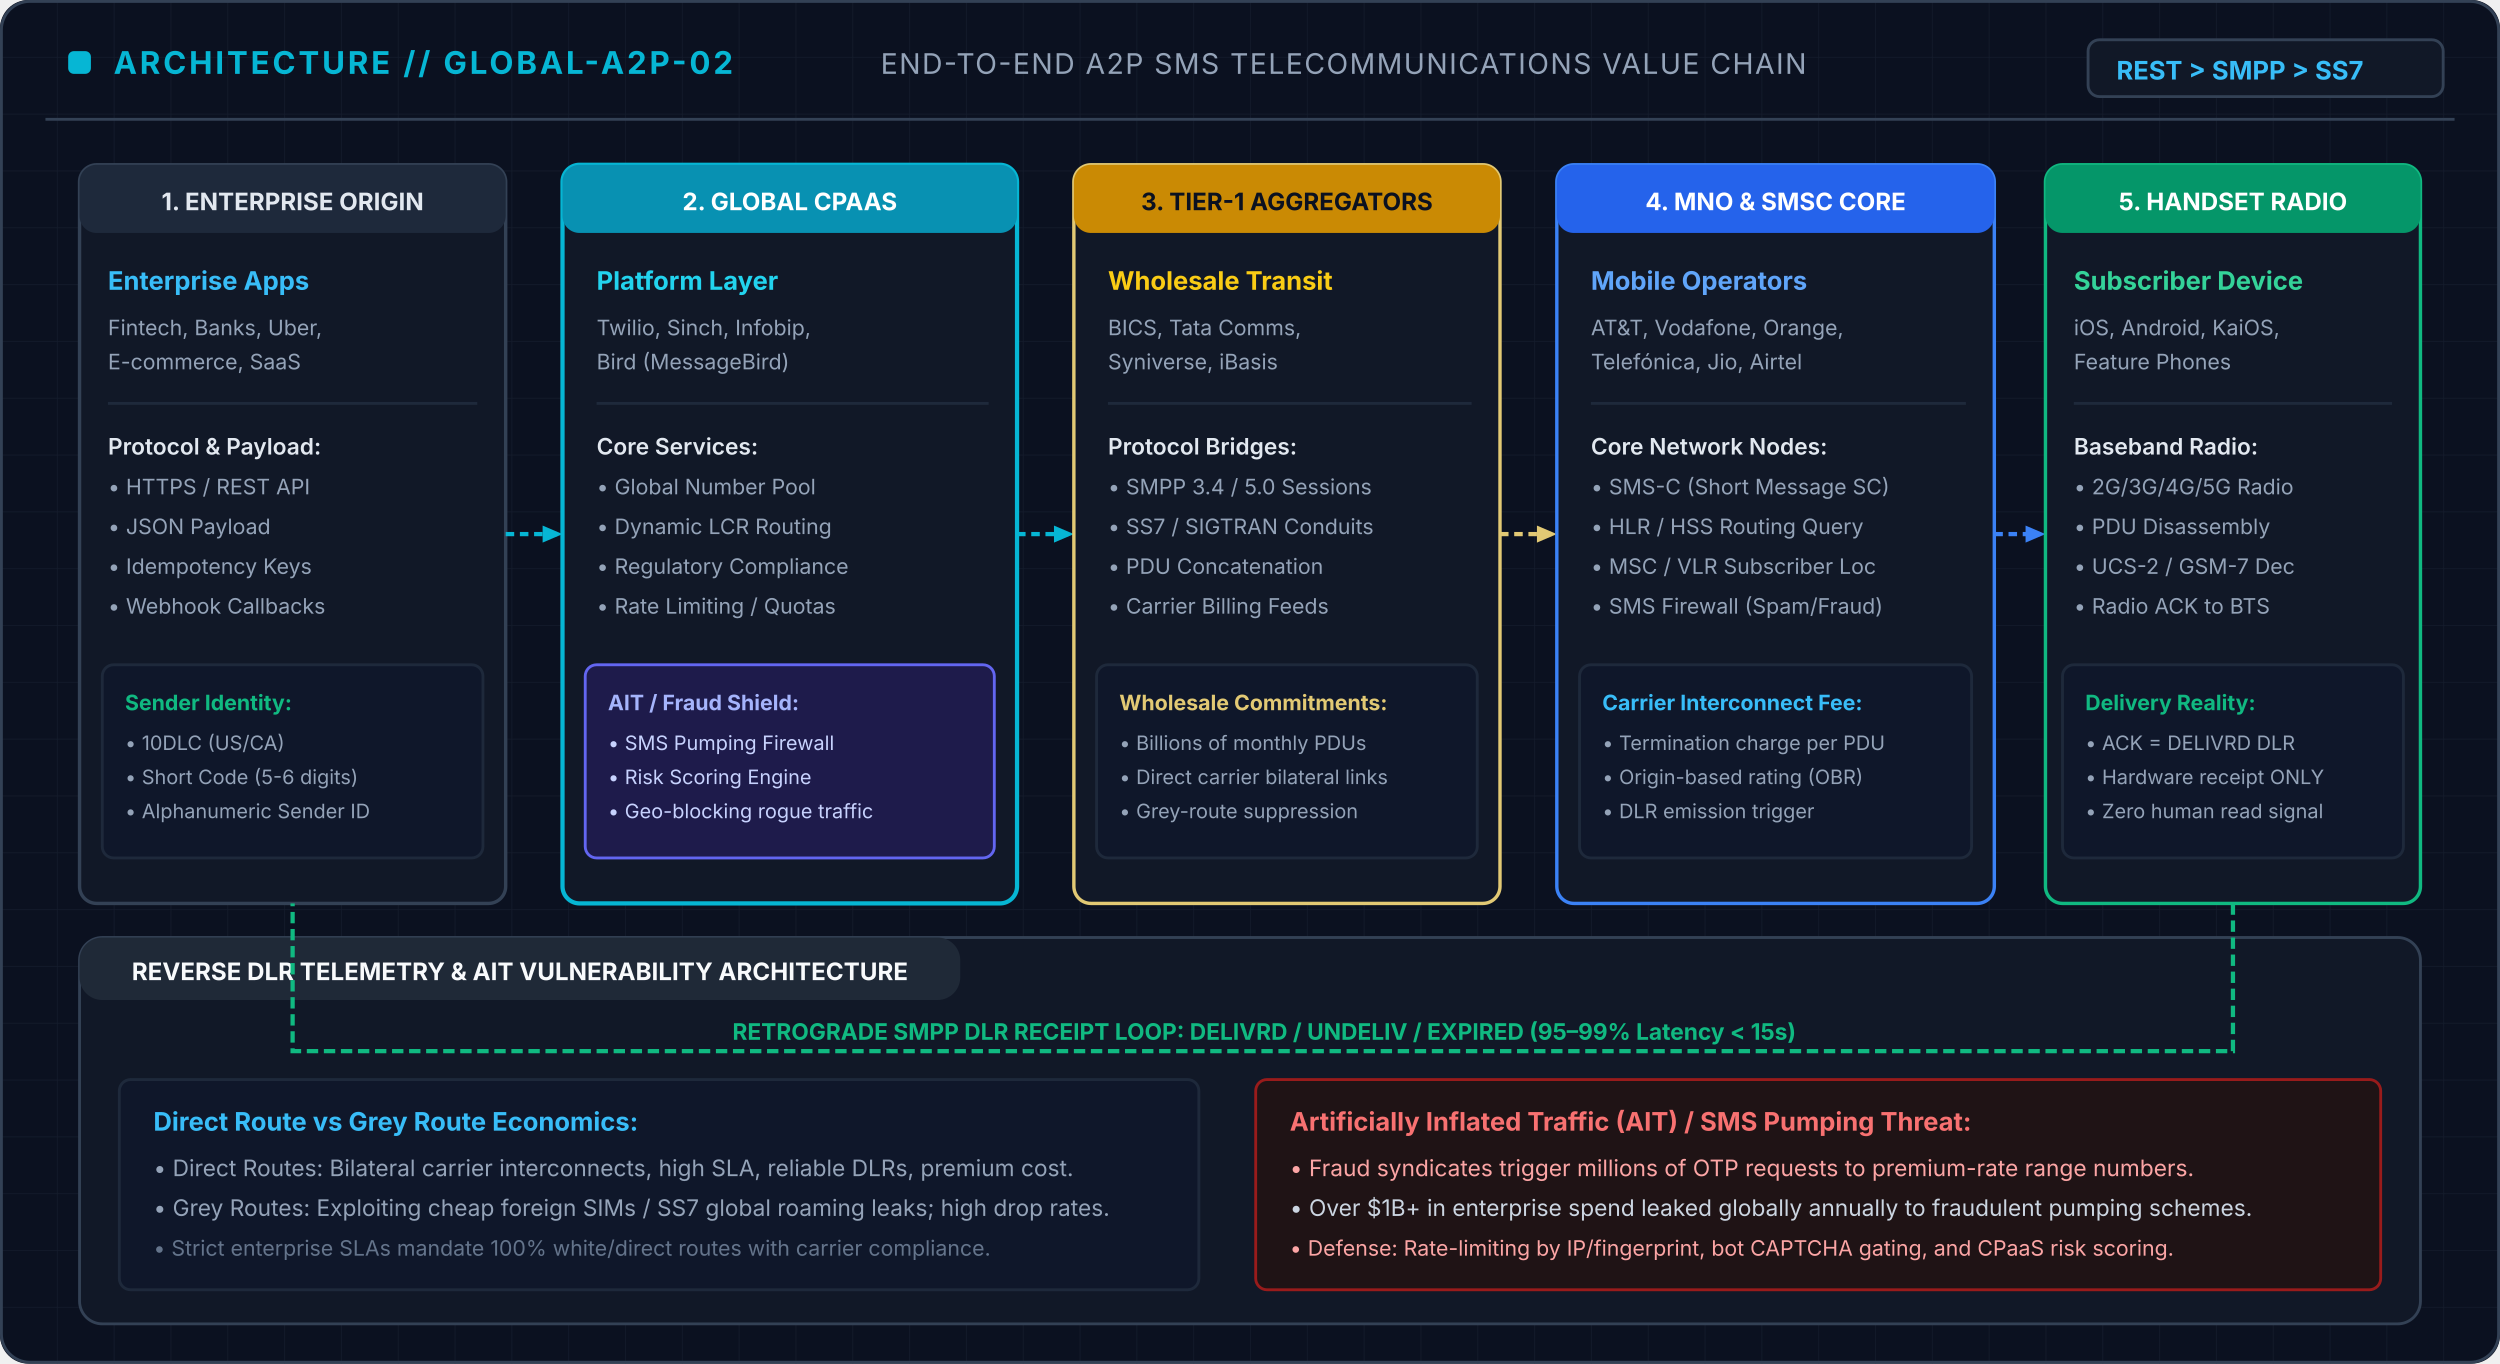
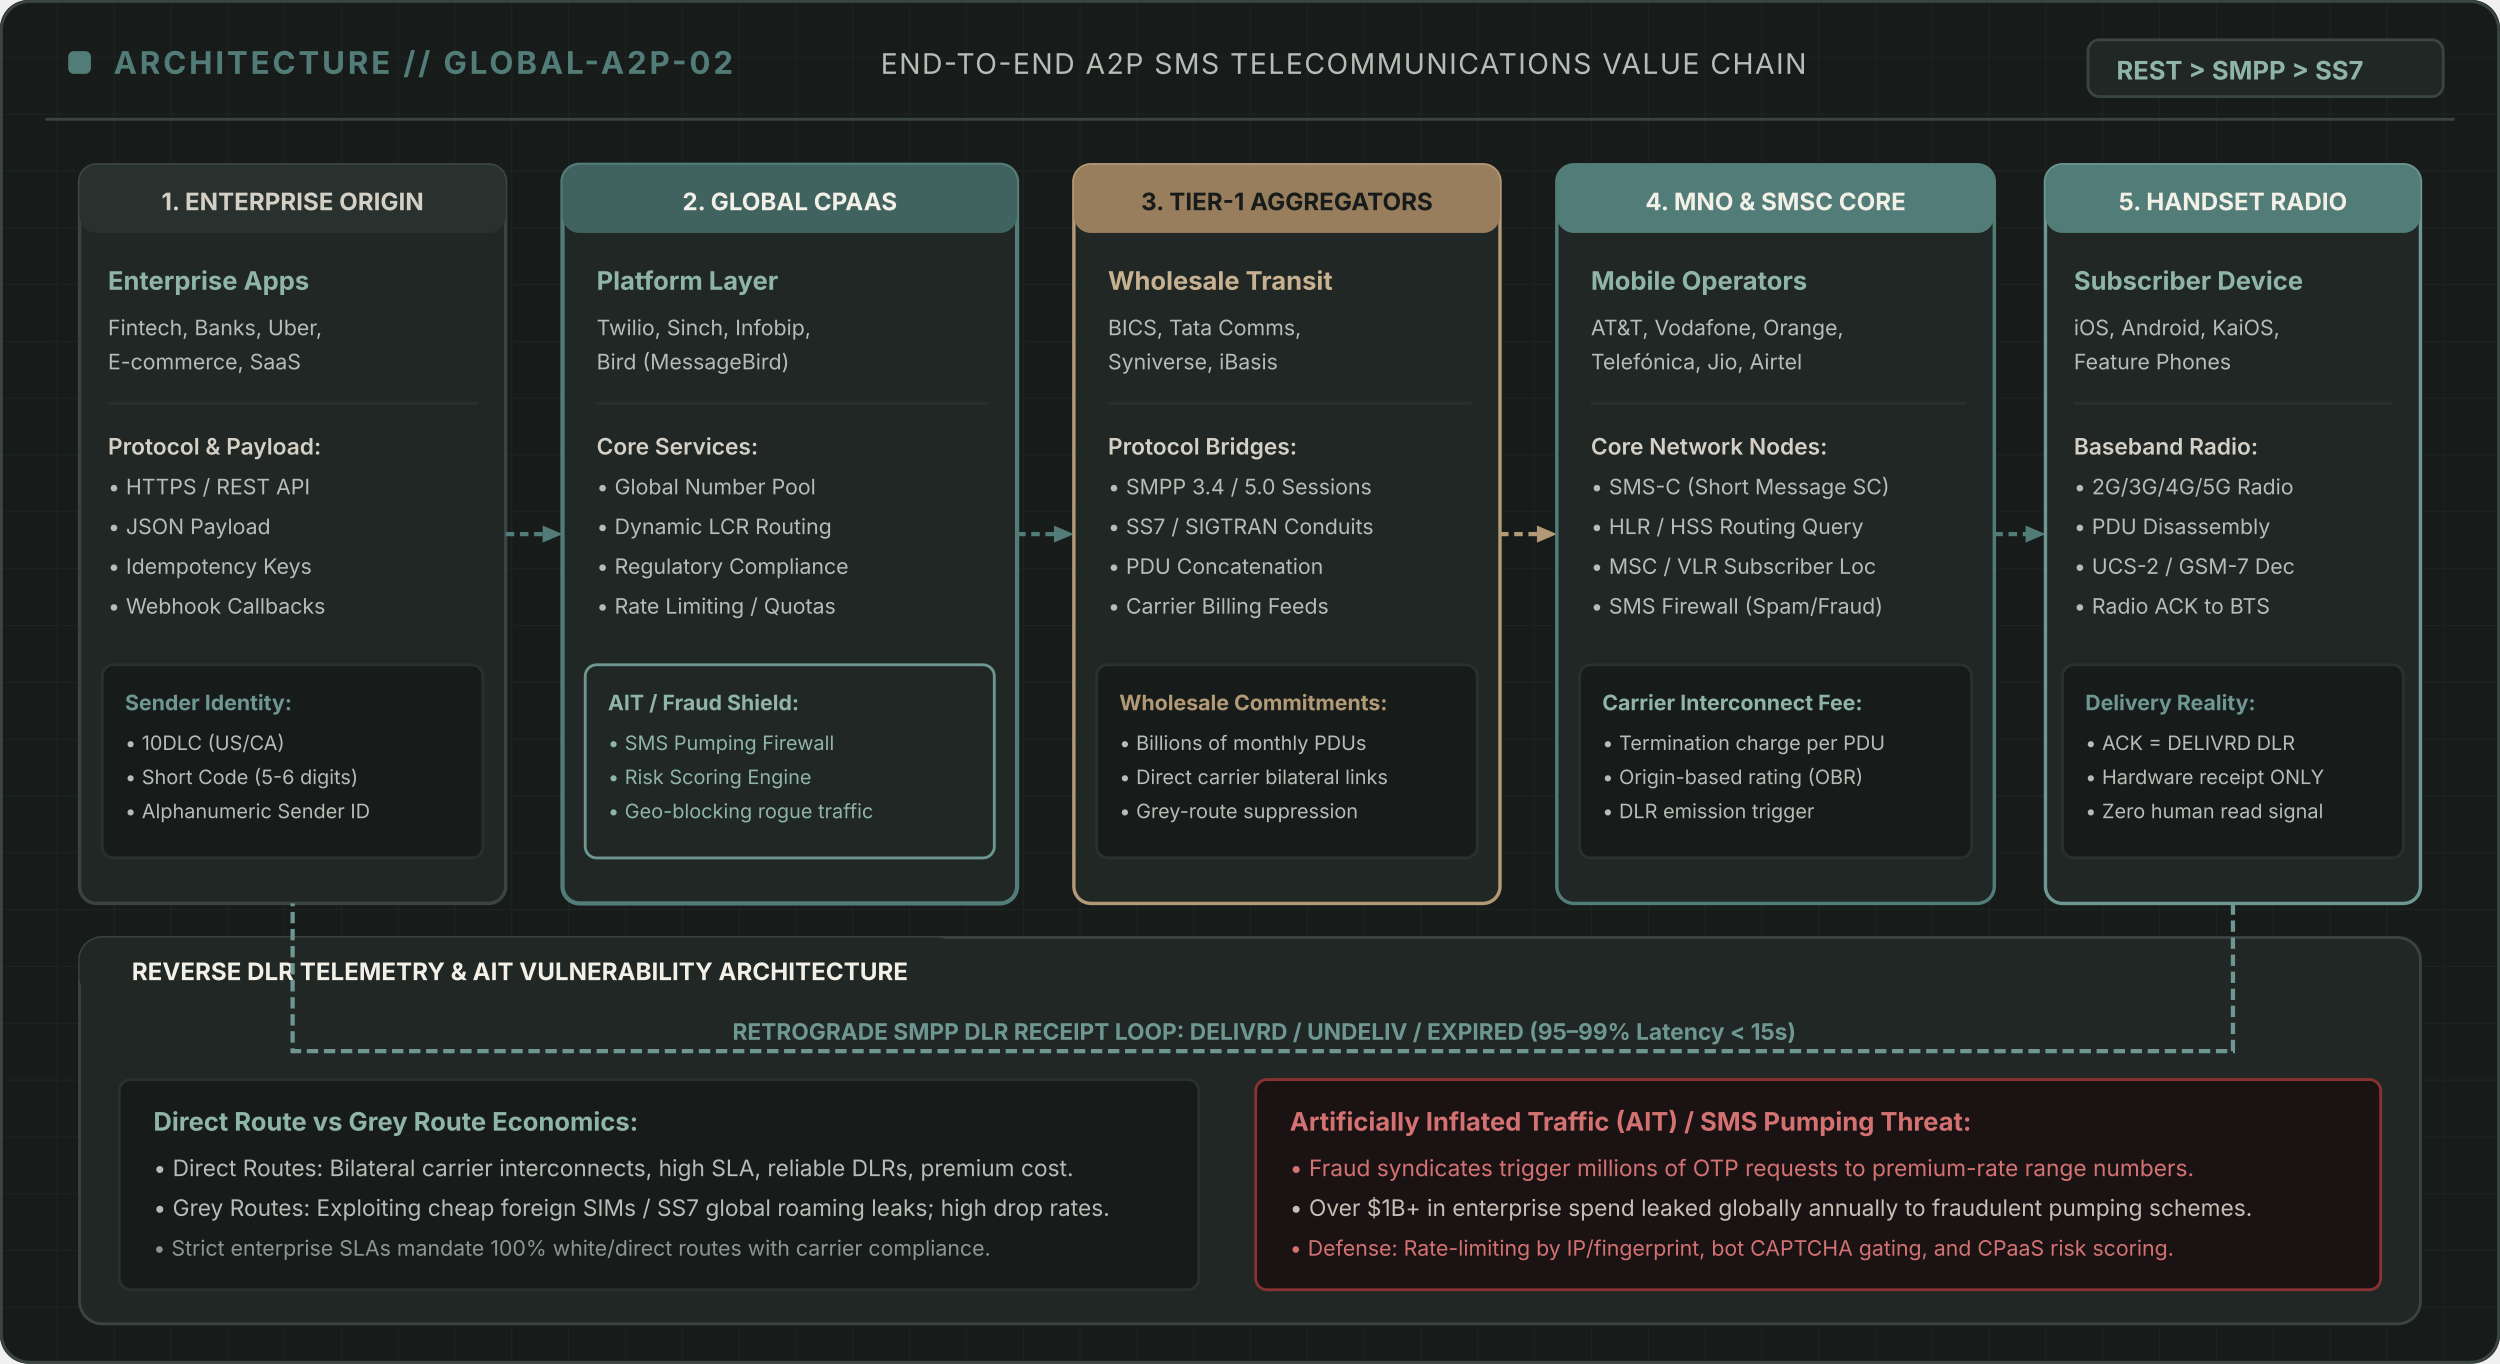
<svg xmlns="http://www.w3.org/2000/svg" viewBox="0 0 880 480" width="100%" height="100%" fill="none">
  <defs>
    <pattern id="grid-vc-en" width="20" height="20" patternUnits="userSpaceOnUse">
-       <path d="M 20 0 L 0 0 0 20" fill="none" stroke="#1e293b" stroke-width="0.5" stroke-opacity="0.5" />
+       <path d="M 20 0 L 0 0 0 20" fill="none" stroke="#28312E" stroke-width="0.5" stroke-opacity="0.5" />
    </pattern>
    <style>
      text { font-family: 'IBM Plex Mono', system-ui, -apple-system, monospace; user-select: none; }
    </style>
  </defs>
-   <rect width="880" height="480" fill="#0b1120" rx="10" />
+   <rect width="880" height="480" fill="#171C1A" rx="10" />
  <rect width="880" height="480" fill="url(#grid-vc-en)" rx="10" />
-   <rect x="0.5" y="0.5" width="879" height="479" stroke="#334155" stroke-width="1" rx="10" />
-   <line x1="16" y1="42" x2="864" y2="42" stroke="#334155" stroke-width="1" />
-   <rect x="24" y="18" width="8" height="8" fill="#06b6d4" rx="2" />
-   <text x="40" y="26" fill="#06b6d4" font-size="11" font-weight="700" letter-spacing="1">ARCHITECTURE // GLOBAL-A2P-02</text>
-   <text x="310" y="26" fill="#94a3b8" font-size="10" letter-spacing="0.5">END-TO-END A2P SMS TELECOMMUNICATIONS VALUE CHAIN</text>
-   <rect x="735" y="14" width="125" height="20" fill="#111827" stroke="#334155" rx="4" />
-   <text x="745" y="28" fill="#38bdf8" font-size="9" font-weight="700">REST &gt; SMPP &gt; SS7</text>
+   <rect x="0.5" y="0.5" width="879" height="479" stroke="#3A4441" stroke-width="1" rx="10" />
+   <line x1="16" y1="42" x2="864" y2="42" stroke="#3A4441" stroke-width="1" />
+   <rect x="24" y="18" width="8" height="8" fill="#527C78" rx="2" />
+   <text x="40" y="26" fill="#527C78" font-size="11" font-weight="700" letter-spacing="1">ARCHITECTURE // GLOBAL-A2P-02</text>
+   <text x="310" y="26" fill="#B5BDB6" font-size="10" letter-spacing="0.5">END-TO-END A2P SMS TELECOMMUNICATIONS VALUE CHAIN</text>
+   <rect x="735" y="14" width="125" height="20" fill="#202725" stroke="#3A4441" rx="4" />
+   <text x="745" y="28" fill="#8FB4AA" font-size="9" font-weight="700">REST &gt; SMPP &gt; SS7</text>
  <g id="stage-enterprise">
-     <rect x="28" y="58" width="150" height="260" fill="#111827" stroke="#334155" stroke-width="1.2" rx="6" />
-     <rect x="28" y="58" width="150" height="24" fill="#1e293b" rx="6" />
-     <text x="103" y="74" fill="#e2e8f0" font-size="8.5" font-weight="700" text-anchor="middle">1. ENTERPRISE ORIGIN</text>
-     <text x="38" y="102" fill="#38bdf8" font-size="9" font-weight="700">Enterprise Apps</text>
-     <text x="38" y="118" fill="#94a3b8" font-size="7.5">Fintech, Banks, Uber,</text>
-     <text x="38" y="130" fill="#94a3b8" font-size="7.5">E-commerce, SaaS</text>
-     <line x1="38" y1="142" x2="168" y2="142" stroke="#1e293b" stroke-width="1" />
-     <text x="38" y="160" fill="#e2e8f0" font-size="8" font-weight="600">Protocol &amp; Payload:</text>
-     <text x="38" y="174" fill="#94a3b8" font-size="7.5">• HTTPS / REST API</text>
-     <text x="38" y="188" fill="#94a3b8" font-size="7.5">• JSON Payload</text>
-     <text x="38" y="202" fill="#94a3b8" font-size="7.5">• Idempotency Keys</text>
-     <text x="38" y="216" fill="#94a3b8" font-size="7.5">• Webhook Callbacks</text>
-     <rect x="36" y="234" width="134" height="68" fill="#0f172a" stroke="#1e293b" rx="4" />
-     <text x="44" y="250" fill="#10b981" font-size="7.5" font-weight="700">Sender Identity:</text>
-     <text x="44" y="264" fill="#94a3b8" font-size="7">• 10DLC (US/CA)</text>
-     <text x="44" y="276" fill="#94a3b8" font-size="7">• Short Code (5-6 digits)</text>
-     <text x="44" y="288" fill="#94a3b8" font-size="7">• Alphanumeric Sender ID</text>
+     <rect x="28" y="58" width="150" height="260" fill="#202725" stroke="#3A4441" stroke-width="1.2" rx="6" />
+     <rect x="28" y="58" width="150" height="24" fill="#28312E" rx="6" />
+     <text x="103" y="74" fill="#D5D0C6" font-size="8.5" font-weight="700" text-anchor="middle">1. ENTERPRISE ORIGIN</text>
+     <text x="38" y="102" fill="#8FB4AA" font-size="9" font-weight="700">Enterprise Apps</text>
+     <text x="38" y="118" fill="#B5BDB6" font-size="7.5">Fintech, Banks, Uber,</text>
+     <text x="38" y="130" fill="#B5BDB6" font-size="7.5">E-commerce, SaaS</text>
+     <line x1="38" y1="142" x2="168" y2="142" stroke="#28312E" stroke-width="1" />
+     <text x="38" y="160" fill="#D5D0C6" font-size="8" font-weight="600">Protocol &amp; Payload:</text>
+     <text x="38" y="174" fill="#B5BDB6" font-size="7.5">• HTTPS / REST API</text>
+     <text x="38" y="188" fill="#B5BDB6" font-size="7.5">• JSON Payload</text>
+     <text x="38" y="202" fill="#B5BDB6" font-size="7.5">• Idempotency Keys</text>
+     <text x="38" y="216" fill="#B5BDB6" font-size="7.5">• Webhook Callbacks</text>
+     <rect x="36" y="234" width="134" height="68" fill="#171C1A" stroke="#28312E" rx="4" />
+     <text x="44" y="250" fill="#6E9792" font-size="7.5" font-weight="700">Sender Identity:</text>
+     <text x="44" y="264" fill="#B5BDB6" font-size="7">• 10DLC (US/CA)</text>
+     <text x="44" y="276" fill="#B5BDB6" font-size="7">• Short Code (5-6 digits)</text>
+     <text x="44" y="288" fill="#B5BDB6" font-size="7">• Alphanumeric Sender ID</text>
  </g>
-   <path d="M 178 188 L 196 188" stroke="#06b6d4" stroke-width="1.5" stroke-dasharray="3 2" />
-   <polygon points="198,188 191,185 191,191" fill="#06b6d4" />
+   <path d="M 178 188 L 196 188" stroke="#527C78" stroke-width="1.5" stroke-dasharray="3 2" />
+   <polygon points="198,188 191,185 191,191" fill="#527C78" />
  <g id="stage-cpaas">
-     <rect x="198" y="58" width="160" height="260" fill="#111827" stroke="#06b6d4" stroke-width="1.5" rx="6" />
-     <rect x="198" y="58" width="160" height="24" fill="#0891b2" rx="6" />
-     <text x="278" y="74" fill="#ffffff" font-size="8.5" font-weight="700" text-anchor="middle">2. GLOBAL CPAAS</text>
-     <text x="210" y="102" fill="#22d3ee" font-size="9" font-weight="700">Platform Layer</text>
-     <text x="210" y="118" fill="#94a3b8" font-size="7.5">Twilio, Sinch, Infobip,</text>
-     <text x="210" y="130" fill="#94a3b8" font-size="7.5">Bird (MessageBird)</text>
-     <line x1="210" y1="142" x2="348" y2="142" stroke="#1e293b" stroke-width="1" />
-     <text x="210" y="160" fill="#e2e8f0" font-size="8" font-weight="600">Core Services:</text>
-     <text x="210" y="174" fill="#94a3b8" font-size="7.5">• Global Number Pool</text>
-     <text x="210" y="188" fill="#94a3b8" font-size="7.5">• Dynamic LCR Routing</text>
-     <text x="210" y="202" fill="#94a3b8" font-size="7.5">• Regulatory Compliance</text>
-     <text x="210" y="216" fill="#94a3b8" font-size="7.5">• Rate Limiting / Quotas</text>
-     <rect x="206" y="234" width="144" height="68" fill="#1e1b4b" stroke="#6366f1" rx="4" />
-     <text x="214" y="250" fill="#a5b4fc" font-size="7.5" font-weight="700">AIT / Fraud Shield:</text>
-     <text x="214" y="264" fill="#c7d2fe" font-size="7">• SMS Pumping Firewall</text>
-     <text x="214" y="276" fill="#c7d2fe" font-size="7">• Risk Scoring Engine</text>
-     <text x="214" y="288" fill="#c7d2fe" font-size="7">• Geo-blocking rogue traffic</text>
+     <rect x="198" y="58" width="160" height="260" fill="#202725" stroke="#527C78" stroke-width="1.5" rx="6" />
+     <rect x="198" y="58" width="160" height="24" fill="#416360" rx="6" />
+     <text x="278" y="74" fill="#F3F0E8" font-size="8.5" font-weight="700" text-anchor="middle">2. GLOBAL CPAAS</text>
+     <text x="210" y="102" fill="#8FB4AA" font-size="9" font-weight="700">Platform Layer</text>
+     <text x="210" y="118" fill="#B5BDB6" font-size="7.5">Twilio, Sinch, Infobip,</text>
+     <text x="210" y="130" fill="#B5BDB6" font-size="7.5">Bird (MessageBird)</text>
+     <line x1="210" y1="142" x2="348" y2="142" stroke="#28312E" stroke-width="1" />
+     <text x="210" y="160" fill="#D5D0C6" font-size="8" font-weight="600">Core Services:</text>
+     <text x="210" y="174" fill="#B5BDB6" font-size="7.5">• Global Number Pool</text>
+     <text x="210" y="188" fill="#B5BDB6" font-size="7.5">• Dynamic LCR Routing</text>
+     <text x="210" y="202" fill="#B5BDB6" font-size="7.5">• Regulatory Compliance</text>
+     <text x="210" y="216" fill="#B5BDB6" font-size="7.5">• Rate Limiting / Quotas</text>
+     <rect x="206" y="234" width="144" height="68" fill="#202725" stroke="#6E9792" rx="4" />
+     <text x="214" y="250" fill="#8FB4AA" font-size="7.5" font-weight="700">AIT / Fraud Shield:</text>
+     <text x="214" y="264" fill="#8FB4AA" font-size="7">• SMS Pumping Firewall</text>
+     <text x="214" y="276" fill="#8FB4AA" font-size="7">• Risk Scoring Engine</text>
+     <text x="214" y="288" fill="#8FB4AA" font-size="7">• Geo-blocking rogue traffic</text>
  </g>
-   <path d="M 358 188 L 376 188" stroke="#06b6d4" stroke-width="1.5" stroke-dasharray="3 2" />
-   <polygon points="378,188 371,185 371,191" fill="#06b6d4" />
+   <path d="M 358 188 L 376 188" stroke="#527C78" stroke-width="1.5" stroke-dasharray="3 2" />
+   <polygon points="378,188 371,185 371,191" fill="#527C78" />
  <g id="stage-aggregator">
-     <rect x="378" y="58" width="150" height="260" fill="#111827" stroke="#e2c974" stroke-width="1.2" rx="6" />
-     <rect x="378" y="58" width="150" height="24" fill="#ca8a04" rx="6" />
-     <text x="453" y="74" fill="#0b1120" font-size="8.5" font-weight="700" text-anchor="middle">3. TIER-1 AGGREGATORS</text>
-     <text x="390" y="102" fill="#facc15" font-size="9" font-weight="700">Wholesale Transit</text>
-     <text x="390" y="118" fill="#94a3b8" font-size="7.5">BICS, Tata Comms,</text>
-     <text x="390" y="130" fill="#94a3b8" font-size="7.5">Syniverse, iBasis</text>
-     <line x1="390" y1="142" x2="518" y2="142" stroke="#1e293b" stroke-width="1" />
-     <text x="390" y="160" fill="#e2e8f0" font-size="8" font-weight="600">Protocol Bridges:</text>
-     <text x="390" y="174" fill="#94a3b8" font-size="7.5">• SMPP 3.4 / 5.0 Sessions</text>
-     <text x="390" y="188" fill="#94a3b8" font-size="7.5">• SS7 / SIGTRAN Conduits</text>
-     <text x="390" y="202" fill="#94a3b8" font-size="7.5">• PDU Concatenation</text>
-     <text x="390" y="216" fill="#94a3b8" font-size="7.5">• Carrier Billing Feeds</text>
-     <rect x="386" y="234" width="134" height="68" fill="#0f172a" stroke="#1e293b" rx="4" />
-     <text x="394" y="250" fill="#e2c974" font-size="7.5" font-weight="700">Wholesale Commitments:</text>
-     <text x="394" y="264" fill="#94a3b8" font-size="7">• Billions of monthly PDUs</text>
-     <text x="394" y="276" fill="#94a3b8" font-size="7">• Direct carrier bilateral links</text>
-     <text x="394" y="288" fill="#94a3b8" font-size="7">• Grey-route suppression</text>
+     <rect x="378" y="58" width="150" height="260" fill="#202725" stroke="#B39A77" stroke-width="1.2" rx="6" />
+     <rect x="378" y="58" width="150" height="24" fill="#997E5D" rx="6" />
+     <text x="453" y="74" fill="#171C1A" font-size="8.5" font-weight="700" text-anchor="middle">3. TIER-1 AGGREGATORS</text>
+     <text x="390" y="102" fill="#C8B191" font-size="9" font-weight="700">Wholesale Transit</text>
+     <text x="390" y="118" fill="#B5BDB6" font-size="7.5">BICS, Tata Comms,</text>
+     <text x="390" y="130" fill="#B5BDB6" font-size="7.5">Syniverse, iBasis</text>
+     <line x1="390" y1="142" x2="518" y2="142" stroke="#28312E" stroke-width="1" />
+     <text x="390" y="160" fill="#D5D0C6" font-size="8" font-weight="600">Protocol Bridges:</text>
+     <text x="390" y="174" fill="#B5BDB6" font-size="7.5">• SMPP 3.4 / 5.0 Sessions</text>
+     <text x="390" y="188" fill="#B5BDB6" font-size="7.5">• SS7 / SIGTRAN Conduits</text>
+     <text x="390" y="202" fill="#B5BDB6" font-size="7.5">• PDU Concatenation</text>
+     <text x="390" y="216" fill="#B5BDB6" font-size="7.5">• Carrier Billing Feeds</text>
+     <rect x="386" y="234" width="134" height="68" fill="#171C1A" stroke="#28312E" rx="4" />
+     <text x="394" y="250" fill="#B39A77" font-size="7.5" font-weight="700">Wholesale Commitments:</text>
+     <text x="394" y="264" fill="#B5BDB6" font-size="7">• Billions of monthly PDUs</text>
+     <text x="394" y="276" fill="#B5BDB6" font-size="7">• Direct carrier bilateral links</text>
+     <text x="394" y="288" fill="#B5BDB6" font-size="7">• Grey-route suppression</text>
  </g>
-   <path d="M 528 188 L 546 188" stroke="#e2c974" stroke-width="1.5" stroke-dasharray="3 2" />
-   <polygon points="548,188 541,185 541,191" fill="#e2c974" />
+   <path d="M 528 188 L 546 188" stroke="#B39A77" stroke-width="1.5" stroke-dasharray="3 2" />
+   <polygon points="548,188 541,185 541,191" fill="#B39A77" />
  <g id="stage-mno">
-     <rect x="548" y="58" width="154" height="260" fill="#111827" stroke="#3b82f6" stroke-width="1.2" rx="6" />
-     <rect x="548" y="58" width="154" height="24" fill="#2563eb" rx="6" />
-     <text x="625" y="74" fill="#ffffff" font-size="8.5" font-weight="700" text-anchor="middle">4. MNO &amp; SMSC CORE</text>
-     <text x="560" y="102" fill="#60a5fa" font-size="9" font-weight="700">Mobile Operators</text>
-     <text x="560" y="118" fill="#94a3b8" font-size="7.5">AT&amp;T, Vodafone, Orange,</text>
-     <text x="560" y="130" fill="#94a3b8" font-size="7.5">Telefónica, Jio, Airtel</text>
-     <line x1="560" y1="142" x2="692" y2="142" stroke="#1e293b" stroke-width="1" />
-     <text x="560" y="160" fill="#e2e8f0" font-size="8" font-weight="600">Core Network Nodes:</text>
-     <text x="560" y="174" fill="#94a3b8" font-size="7.5">• SMS-C (Short Message SC)</text>
-     <text x="560" y="188" fill="#94a3b8" font-size="7.5">• HLR / HSS Routing Query</text>
-     <text x="560" y="202" fill="#94a3b8" font-size="7.5">• MSC / VLR Subscriber Loc</text>
-     <text x="560" y="216" fill="#94a3b8" font-size="7.5">• SMS Firewall (Spam/Fraud)</text>
-     <rect x="556" y="234" width="138" height="68" fill="#0f172a" stroke="#1e293b" rx="4" />
-     <text x="564" y="250" fill="#38bdf8" font-size="7.5" font-weight="700">Carrier Interconnect Fee:</text>
-     <text x="564" y="264" fill="#94a3b8" font-size="7">• Termination charge per PDU</text>
-     <text x="564" y="276" fill="#94a3b8" font-size="7">• Origin-based rating (OBR)</text>
-     <text x="564" y="288" fill="#94a3b8" font-size="7">• DLR emission trigger</text>
+     <rect x="548" y="58" width="154" height="260" fill="#202725" stroke="#527C78" stroke-width="1.2" rx="6" />
+     <rect x="548" y="58" width="154" height="24" fill="#527C78" rx="6" />
+     <text x="625" y="74" fill="#F3F0E8" font-size="8.5" font-weight="700" text-anchor="middle">4. MNO &amp; SMSC CORE</text>
+     <text x="560" y="102" fill="#8FB4AA" font-size="9" font-weight="700">Mobile Operators</text>
+     <text x="560" y="118" fill="#B5BDB6" font-size="7.5">AT&amp;T, Vodafone, Orange,</text>
+     <text x="560" y="130" fill="#B5BDB6" font-size="7.5">Telefónica, Jio, Airtel</text>
+     <line x1="560" y1="142" x2="692" y2="142" stroke="#28312E" stroke-width="1" />
+     <text x="560" y="160" fill="#D5D0C6" font-size="8" font-weight="600">Core Network Nodes:</text>
+     <text x="560" y="174" fill="#B5BDB6" font-size="7.5">• SMS-C (Short Message SC)</text>
+     <text x="560" y="188" fill="#B5BDB6" font-size="7.5">• HLR / HSS Routing Query</text>
+     <text x="560" y="202" fill="#B5BDB6" font-size="7.5">• MSC / VLR Subscriber Loc</text>
+     <text x="560" y="216" fill="#B5BDB6" font-size="7.5">• SMS Firewall (Spam/Fraud)</text>
+     <rect x="556" y="234" width="138" height="68" fill="#171C1A" stroke="#28312E" rx="4" />
+     <text x="564" y="250" fill="#8FB4AA" font-size="7.5" font-weight="700">Carrier Interconnect Fee:</text>
+     <text x="564" y="264" fill="#B5BDB6" font-size="7">• Termination charge per PDU</text>
+     <text x="564" y="276" fill="#B5BDB6" font-size="7">• Origin-based rating (OBR)</text>
+     <text x="564" y="288" fill="#B5BDB6" font-size="7">• DLR emission trigger</text>
  </g>
-   <path d="M 702 188 L 718 188" stroke="#3b82f6" stroke-width="1.5" stroke-dasharray="3 2" />
-   <polygon points="720,188 713,185 713,191" fill="#3b82f6" />
+   <path d="M 702 188 L 718 188" stroke="#527C78" stroke-width="1.5" stroke-dasharray="3 2" />
+   <polygon points="720,188 713,185 713,191" fill="#527C78" />
  <g id="stage-handset">
-     <rect x="720" y="58" width="132" height="260" fill="#111827" stroke="#10b981" stroke-width="1.2" rx="6" />
-     <rect x="720" y="58" width="132" height="24" fill="#059669" rx="6" />
-     <text x="786" y="74" fill="#ffffff" font-size="8.5" font-weight="700" text-anchor="middle">5. HANDSET RADIO</text>
-     <text x="730" y="102" fill="#34d399" font-size="9" font-weight="700">Subscriber Device</text>
-     <text x="730" y="118" fill="#94a3b8" font-size="7.5">iOS, Android, KaiOS,</text>
-     <text x="730" y="130" fill="#94a3b8" font-size="7.5">Feature Phones</text>
-     <line x1="730" y1="142" x2="842" y2="142" stroke="#1e293b" stroke-width="1" />
-     <text x="730" y="160" fill="#e2e8f0" font-size="8" font-weight="600">Baseband Radio:</text>
-     <text x="730" y="174" fill="#94a3b8" font-size="7.5">• 2G/3G/4G/5G Radio</text>
-     <text x="730" y="188" fill="#94a3b8" font-size="7.5">• PDU Disassembly</text>
-     <text x="730" y="202" fill="#94a3b8" font-size="7.5">• UCS-2 / GSM-7 Dec</text>
-     <text x="730" y="216" fill="#94a3b8" font-size="7.5">• Radio ACK to BTS</text>
-     <rect x="726" y="234" width="120" height="68" fill="#0f172a" stroke="#1e293b" rx="4" />
-     <text x="734" y="250" fill="#10b981" font-size="7.5" font-weight="700">Delivery Reality:</text>
-     <text x="734" y="264" fill="#94a3b8" font-size="7">• ACK = DELIVRD DLR</text>
-     <text x="734" y="276" fill="#94a3b8" font-size="7">• Hardware receipt ONLY</text>
-     <text x="734" y="288" fill="#94a3b8" font-size="7">• Zero human read signal</text>
+     <rect x="720" y="58" width="132" height="260" fill="#202725" stroke="#6E9792" stroke-width="1.2" rx="6" />
+     <rect x="720" y="58" width="132" height="24" fill="#527C78" rx="6" />
+     <text x="786" y="74" fill="#F3F0E8" font-size="8.5" font-weight="700" text-anchor="middle">5. HANDSET RADIO</text>
+     <text x="730" y="102" fill="#8FB4AA" font-size="9" font-weight="700">Subscriber Device</text>
+     <text x="730" y="118" fill="#B5BDB6" font-size="7.5">iOS, Android, KaiOS,</text>
+     <text x="730" y="130" fill="#B5BDB6" font-size="7.5">Feature Phones</text>
+     <line x1="730" y1="142" x2="842" y2="142" stroke="#28312E" stroke-width="1" />
+     <text x="730" y="160" fill="#D5D0C6" font-size="8" font-weight="600">Baseband Radio:</text>
+     <text x="730" y="174" fill="#B5BDB6" font-size="7.5">• 2G/3G/4G/5G Radio</text>
+     <text x="730" y="188" fill="#B5BDB6" font-size="7.5">• PDU Disassembly</text>
+     <text x="730" y="202" fill="#B5BDB6" font-size="7.5">• UCS-2 / GSM-7 Dec</text>
+     <text x="730" y="216" fill="#B5BDB6" font-size="7.5">• Radio ACK to BTS</text>
+     <rect x="726" y="234" width="120" height="68" fill="#171C1A" stroke="#28312E" rx="4" />
+     <text x="734" y="250" fill="#6E9792" font-size="7.5" font-weight="700">Delivery Reality:</text>
+     <text x="734" y="264" fill="#B5BDB6" font-size="7">• ACK = DELIVRD DLR</text>
+     <text x="734" y="276" fill="#B5BDB6" font-size="7">• Hardware receipt ONLY</text>
+     <text x="734" y="288" fill="#B5BDB6" font-size="7">• Zero human read signal</text>
  </g>
  <g id="bottom-feedback-strip">
-     <rect x="28" y="330" width="824" height="136" fill="#111827" stroke="#334155" rx="8" />
-     <rect x="28" y="330" width="310" height="22" fill="#1f2937" rx="8" />
-     <text x="183" y="345" fill="#f8fafc" font-size="8.5" font-weight="700" text-anchor="middle">REVERSE DLR TELEMETRY &amp; AIT VULNERABILITY ARCHITECTURE</text>
-     <path d="M 786 318 L 786 370 L 103 370 L 103 318" stroke="#10b981" stroke-width="1.5" stroke-dasharray="4 2" />
-     <text x="445" y="366" fill="#10b981" font-size="8" font-weight="700" text-anchor="middle">RETROGRADE SMPP DLR RECEIPT LOOP: DELIVRD / UNDELIV / EXPIRED (95–99% Latency &lt; 15s)</text>
-     <rect x="42" y="380" width="380" height="74" fill="#0f172a" stroke="#1e293b" rx="4" />
-     <text x="54" y="398" fill="#38bdf8" font-size="9" font-weight="700">Direct Route vs Grey Route Economics:</text>
-     <text x="54" y="414" fill="#94a3b8" font-size="8">• Direct Routes: Bilateral carrier interconnects, high SLA, reliable DLRs, premium cost.</text>
-     <text x="54" y="428" fill="#94a3b8" font-size="8">• Grey Routes: Exploiting cheap foreign SIMs / SS7 global roaming leaks; high drop rates.</text>
-     <text x="54" y="442" fill="#64748b" font-size="7.5">• Strict enterprise SLAs mandate 100% white/direct routes with carrier compliance.</text>
-     <rect x="442" y="380" width="396" height="74" fill="#1f1315" stroke="#991b1b" rx="4" />
-     <text x="454" y="398" fill="#f87171" font-size="9" font-weight="700">Artificially Inflated Traffic (AIT) / SMS Pumping Threat:</text>
-     <text x="454" y="414" fill="#fca5a5" font-size="8">• Fraud syndicates trigger millions of OTP requests to premium-rate range numbers.</text>
-     <text x="454" y="428" fill="#cbd5e1" font-size="8">• Over $1B+ in enterprise spend leaked globally annually to fraudulent pumping schemes.</text>
-     <text x="454" y="442" fill="#fca5a5" font-size="7.5">• Defense: Rate-limiting by IP/fingerprint, bot CAPTCHA gating, and CPaaS risk scoring.</text>
+     <rect x="28" y="330" width="824" height="136" fill="#202725" stroke="#3A4441" rx="8" />
+     <rect x="28" y="330" width="310" height="22" fill="#202725" rx="8" />
+     <text x="183" y="345" fill="#F3F0E8" font-size="8.5" font-weight="700" text-anchor="middle">REVERSE DLR TELEMETRY &amp; AIT VULNERABILITY ARCHITECTURE</text>
+     <path d="M 786 318 L 786 370 L 103 370 L 103 318" stroke="#6E9792" stroke-width="1.5" stroke-dasharray="4 2" />
+     <text x="445" y="366" fill="#6E9792" font-size="8" font-weight="700" text-anchor="middle">RETROGRADE SMPP DLR RECEIPT LOOP: DELIVRD / UNDELIV / EXPIRED (95–99% Latency &lt; 15s)</text>
+     <rect x="42" y="380" width="380" height="74" fill="#171C1A" stroke="#28312E" rx="4" />
+     <text x="54" y="398" fill="#8FB4AA" font-size="9" font-weight="700">Direct Route vs Grey Route Economics:</text>
+     <text x="54" y="414" fill="#B5BDB6" font-size="8">• Direct Routes: Bilateral carrier interconnects, high SLA, reliable DLRs, premium cost.</text>
+     <text x="54" y="428" fill="#B5BDB6" font-size="8">• Grey Routes: Exploiting cheap foreign SIMs / SS7 global roaming leaks; high drop rates.</text>
+     <text x="54" y="442" fill="#8C9790" font-size="7.5">• Strict enterprise SLAs mandate 100% white/direct routes with carrier compliance.</text>
+     <rect x="442" y="380" width="396" height="74" fill="#1A1213" stroke="#8A3232" rx="4" />
+     <text x="454" y="398" fill="#D47272" font-size="9" font-weight="700">Artificially Inflated Traffic (AIT) / SMS Pumping Threat:</text>
+     <text x="454" y="414" fill="#D47272" font-size="8">• Fraud syndicates trigger millions of OTP requests to premium-rate range numbers.</text>
+     <text x="454" y="428" fill="#C5C0B6" font-size="8">• Over $1B+ in enterprise spend leaked globally annually to fraudulent pumping schemes.</text>
+     <text x="454" y="442" fill="#D47272" font-size="7.5">• Defense: Rate-limiting by IP/fingerprint, bot CAPTCHA gating, and CPaaS risk scoring.</text>
  </g>
</svg>
